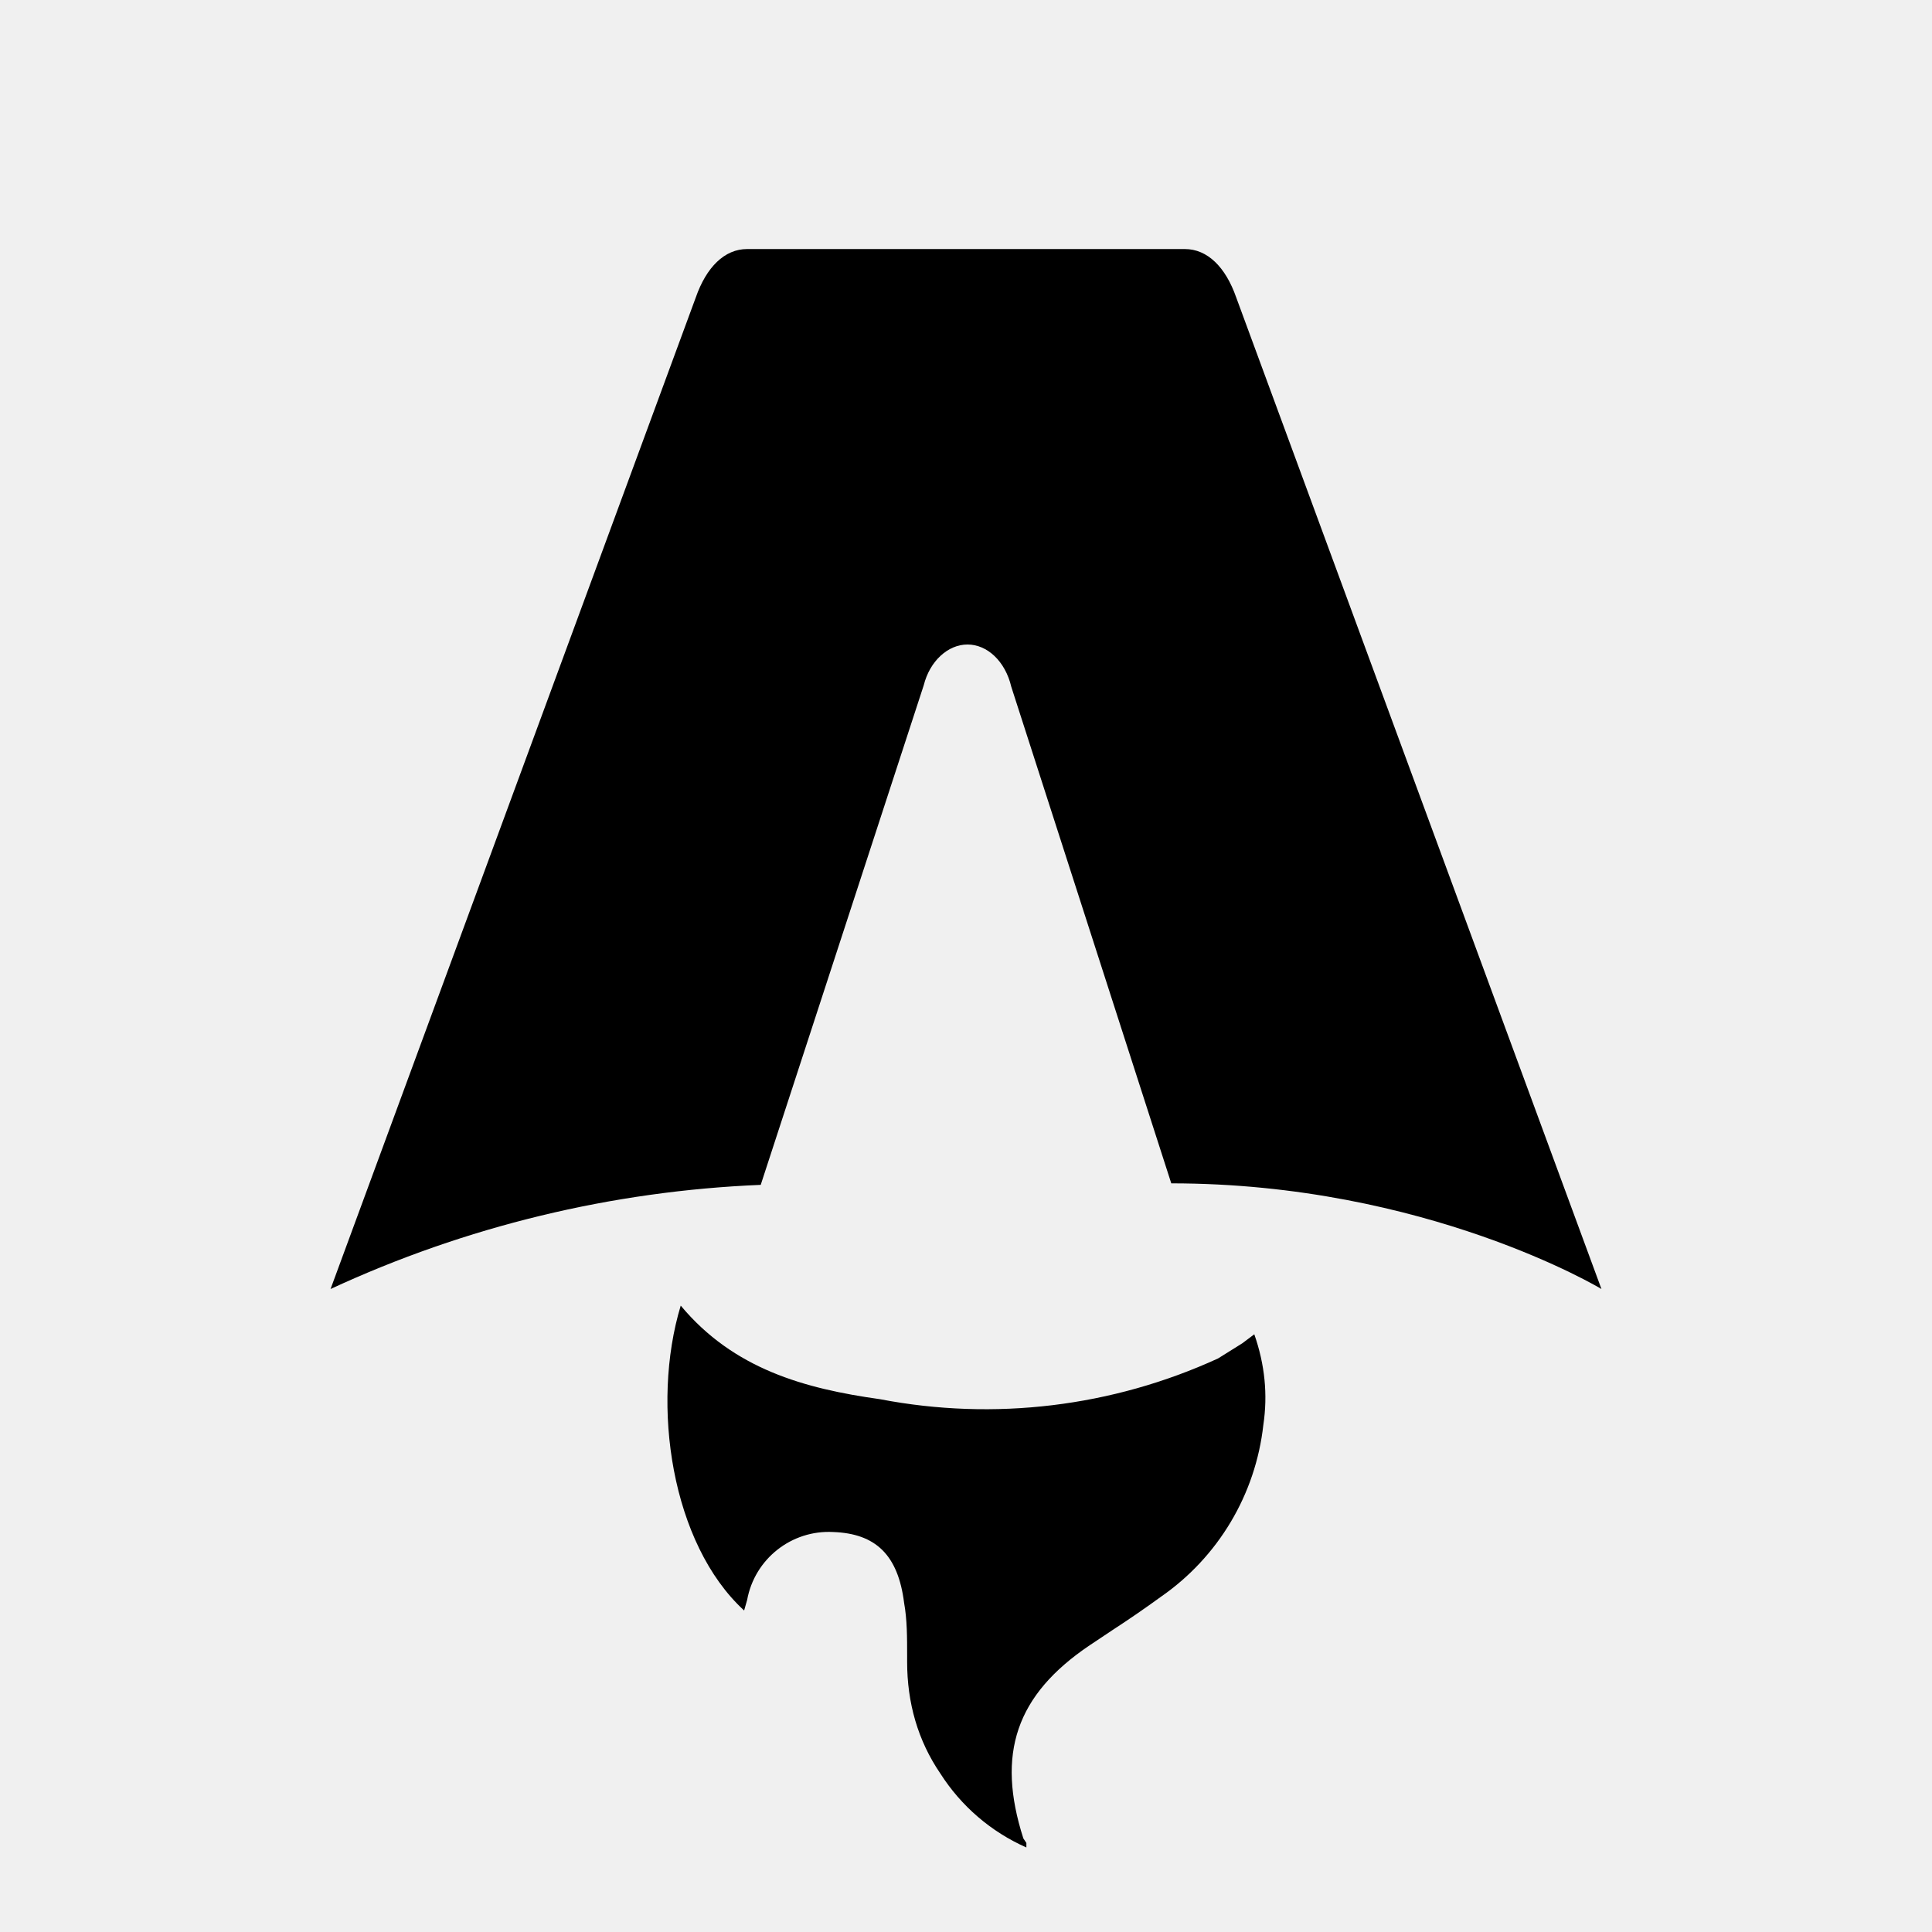
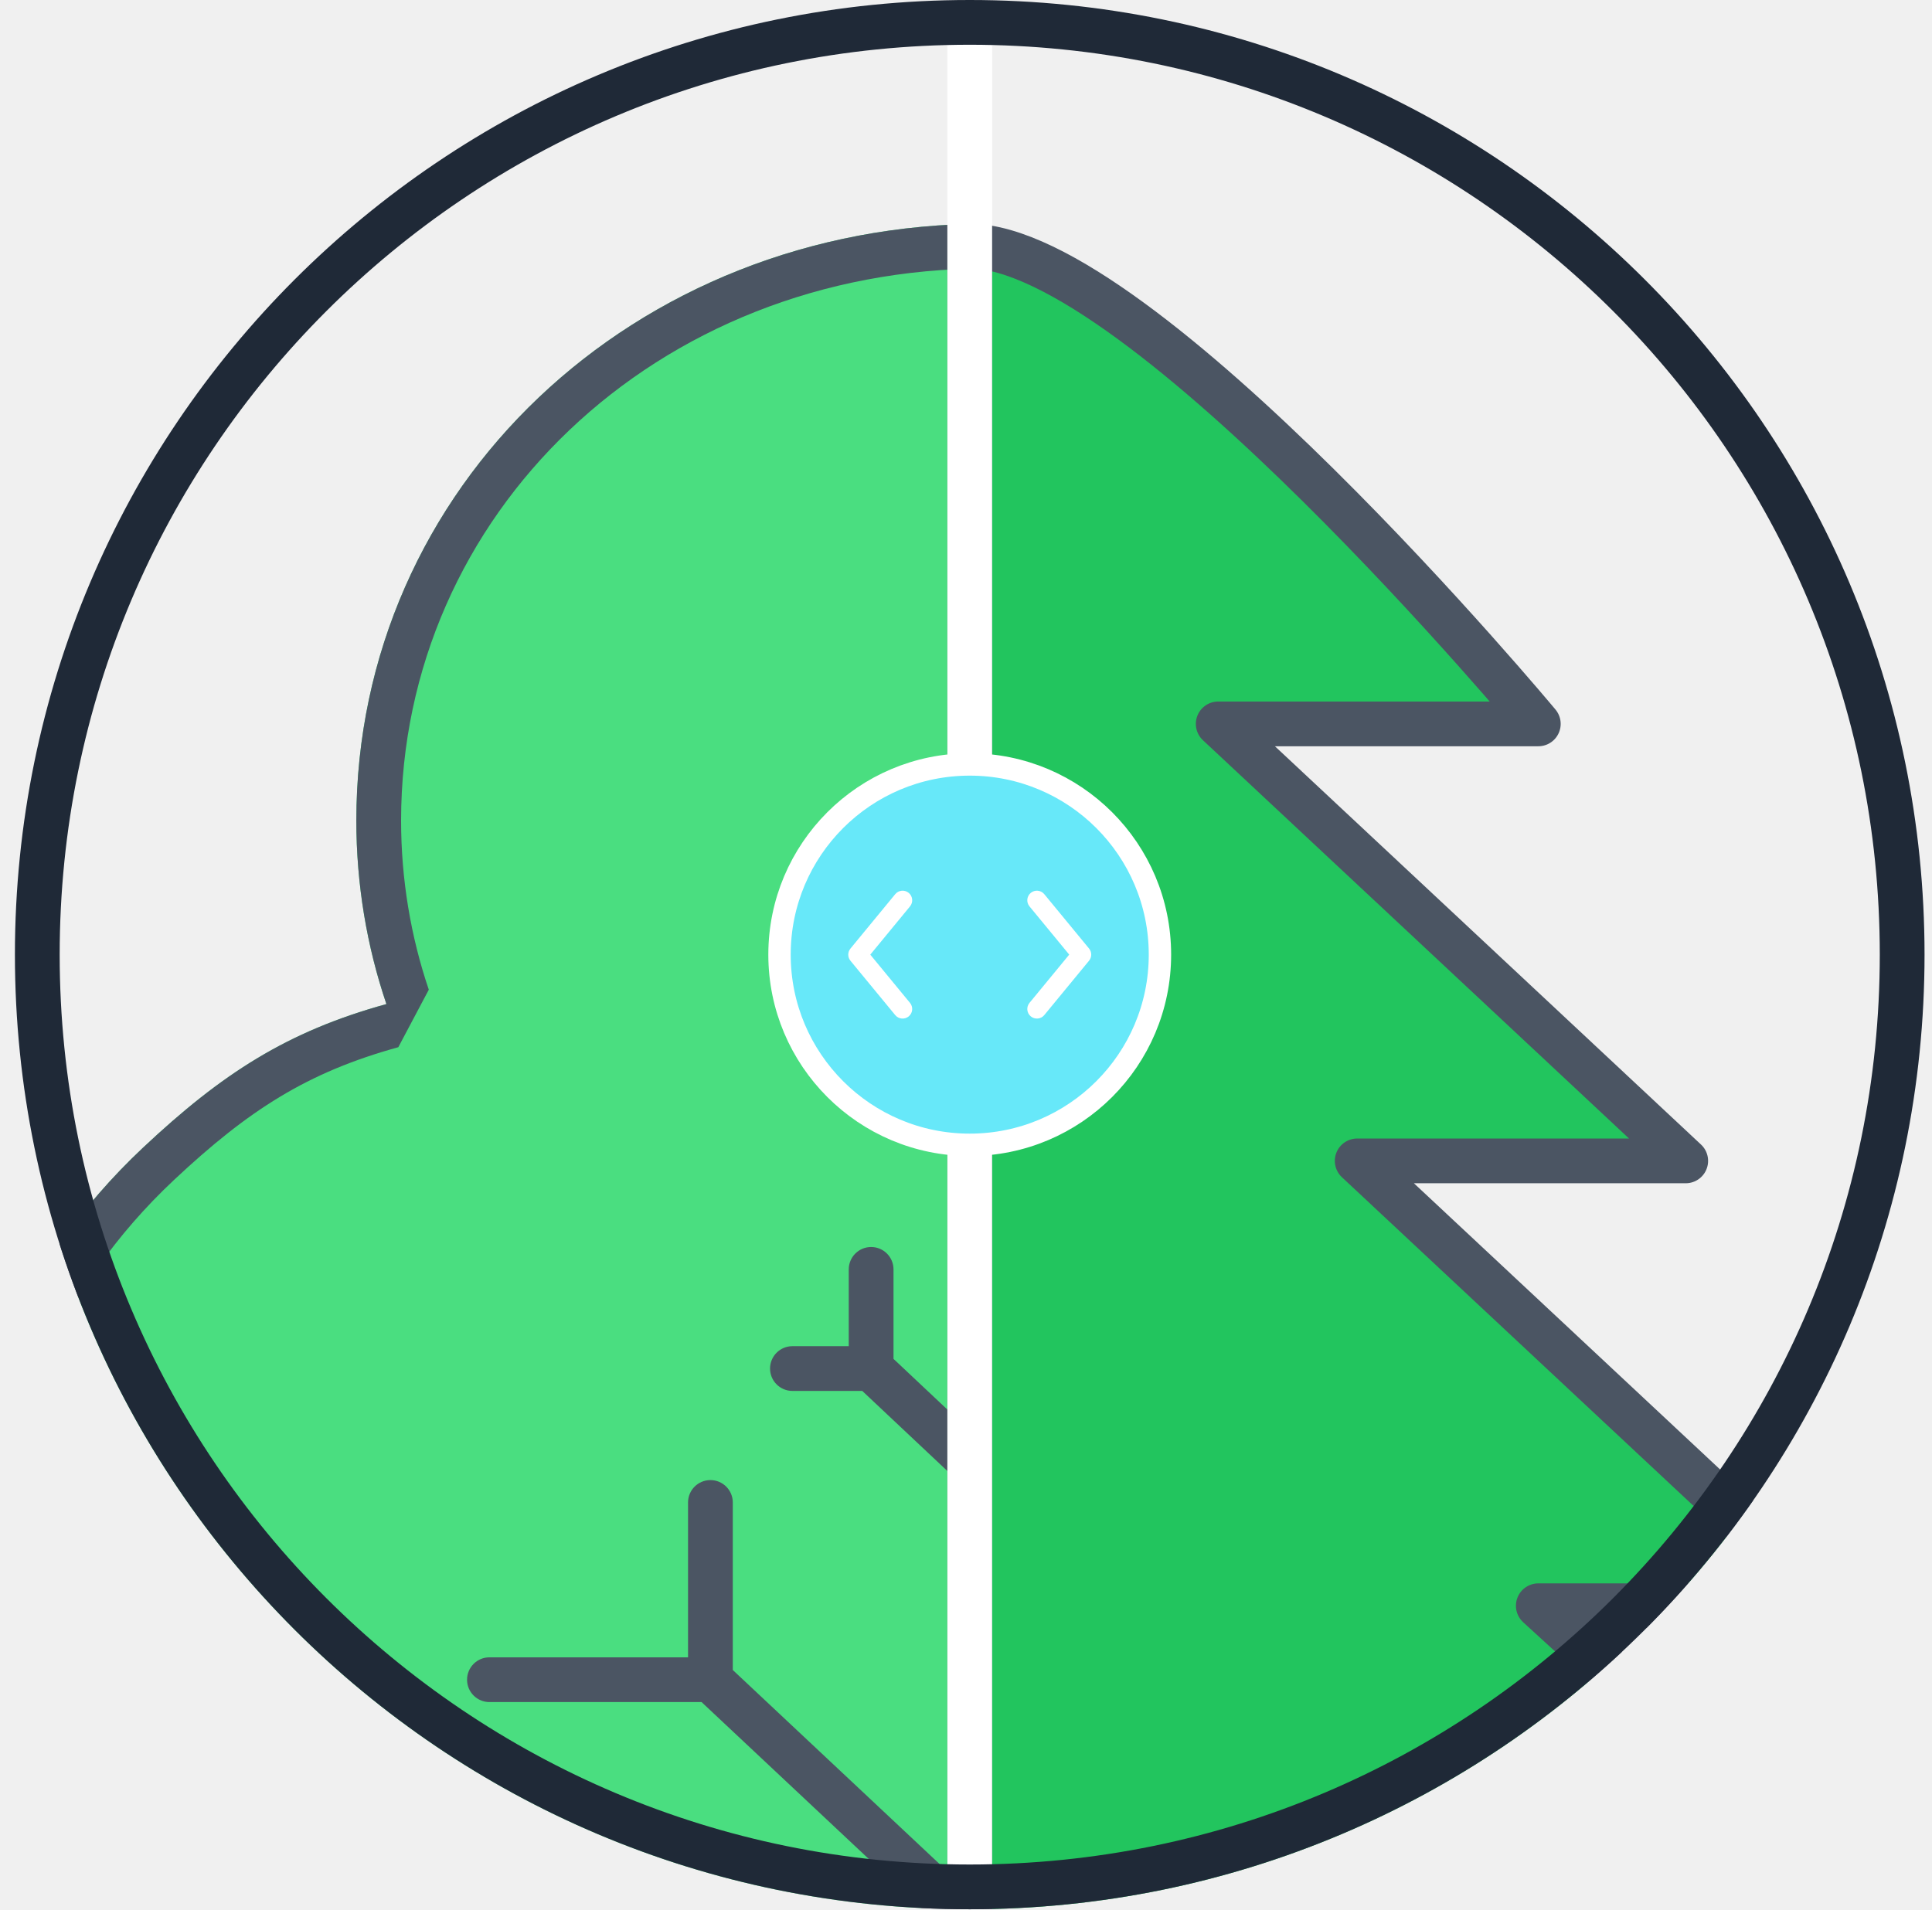
- <svg xmlns="http://www.w3.org/2000/svg" fill="none" viewBox="0 0 128 128">
-   <path d="M50.4 78.5a75.1 75.1 0 0 0-28.5 6.9l24.2-65.7c.7-2 1.9-3.2 3.4-3.2h29c1.5 0 2.7 1.2 3.4 3.2l24.2 65.7s-11.6-7-28.5-7L67 45.5c-.4-1.7-1.6-2.8-2.9-2.8-1.3 0-2.5 1.1-2.9 2.7L50.4 78.5Zm-1.1 28.2Zm-4.2-20.2c-2 6.6-.6 15.8 4.2 20.2a17.5 17.5 0 0 1 .2-.7 5.5 5.5 0 0 1 5.7-4.5c2.8.1 4.3 1.5 4.7 4.7.2 1.1.2 2.3.2 3.5v.4c0 2.7.7 5.2 2.2 7.4a13 13 0 0 0 5.7 4.9v-.3l-.2-.3c-1.8-5.6-.5-9.5 4.4-12.8l1.5-1a73 73 0 0 0 3.2-2.2 16 16 0 0 0 6.8-11.4c.3-2 .1-4-.6-6l-.8.6-1.6 1a37 37 0 0 1-22.4 2.7c-5-.7-9.7-2-13.2-6.2Z" />
-   <style>
-         path { fill: #000; }
-         @media (prefers-color-scheme: dark) {
-             path { fill: #FFF; }
-         }
-     </style>
+ <svg xmlns="http://www.w3.org/2000/svg" width="259" height="256" viewBox="0 0 259 256" fill="none">
+   <mask id="mask0_350_279" style="mask-type:alpha" maskUnits="userSpaceOnUse" x="2" y="0" width="256" height="256">
+     <circle cx="130" cy="128" r="125" fill="#D9D9D9" stroke="#1F2937" stroke-width="6" />
+   </mask>
+   <g mask="url(#mask0_350_279)">
+     <mask id="path-2-inside-1_350_279" fill="white">
+       <path d="M19.197 153.86C-14.399 185.389 -14.399 236.507 19.197 268.036C51.473 298.325 100.007 301.929 133.798 274.022L133.798 267.714V261.407V199.515C133.798 199.515 146.434 48.332 132.319 30C84.806 30 47.769 65.441 47.769 110.03C47.769 118.571 49.182 126.901 51.801 134.628C38.447 138.314 29.733 143.972 19.197 153.86Z" />
+     </mask>
+     <path d="M19.197 153.86C-14.399 185.389 -14.399 236.507 19.197 268.036C51.473 298.325 100.007 301.929 133.798 274.022L133.798 267.714V261.407V199.515C133.798 199.515 146.434 48.332 132.319 30C84.806 30 47.769 65.441 47.769 110.03C47.769 118.571 49.182 126.901 51.801 134.628C38.447 138.314 29.733 143.972 19.197 153.86Z" fill="#4ADE80" />
+     <path d="M98.237 201.455C98.237 199.798 96.894 198.455 95.237 198.455C93.581 198.455 92.237 199.798 92.237 201.455H98.237ZM65.613 222.22C63.956 222.22 62.613 223.563 62.613 225.22C62.613 226.877 63.956 228.22 65.613 228.22V222.22ZM133.798 271.022C132.141 271.022 130.798 272.365 130.798 274.022C130.798 275.679 132.141 277.022 133.798 277.022V271.022ZM131.742 201.699C132.948 202.835 134.847 202.777 135.983 201.571C137.118 200.364 137.061 198.465 135.854 197.33L131.742 201.699ZM131.745 263.595C132.953 264.728 134.852 264.668 135.986 263.46C137.119 262.252 137.059 260.353 135.851 259.219L131.745 263.595ZM133.853 277.022C135.51 277.022 136.853 275.679 136.853 274.022C136.853 272.365 135.51 271.022 133.853 271.022V277.022ZM119.782 170.203C119.782 168.546 118.439 167.203 116.782 167.203C115.126 167.203 113.782 168.546 113.782 170.203H119.782ZM106.231 180.5C104.574 180.5 103.231 181.843 103.231 183.5C103.231 185.157 104.574 186.5 106.231 186.5V180.5ZM92.237 201.455V225.22H98.237V201.455H92.237ZM65.613 228.22H95.237V222.22H65.613V228.22ZM114.726 185.685L131.742 201.699L135.854 197.33L118.839 181.315L114.726 185.685ZM135.851 259.219L97.29 223.032L93.184 227.407L131.745 263.595L135.851 259.219ZM133.798 277.022H133.853V271.022H133.798V277.022ZM119.782 183.5V170.203H113.782V183.5H119.782ZM106.231 186.5H116.782V180.5H106.231V186.5ZM19.197 268.036L23.303 263.661L23.303 263.661L19.197 268.036ZM19.197 153.86L23.303 158.235L23.303 158.235L19.197 153.86ZM51.801 134.628L53.398 140.412L57.484 132.702L51.801 134.628ZM133.798 274.022L137.619 278.648L139.798 274.022L133.798 274.022ZM132.319 30L137.073 26.34C135.938 24.864 134.181 24 132.319 24V30ZM133.798 199.515L127.819 199.015L127.798 199.515H133.798ZM133.798 267.714L127.798 267.714L127.798 267.714L133.798 267.714ZM23.303 263.661C-7.768 234.502 -7.768 187.394 23.303 158.235L15.092 149.485C-21.03 183.384 -21.03 238.512 15.092 272.411L23.303 263.661ZM23.303 158.235C33.325 148.83 41.21 143.776 53.398 140.412L50.205 128.845C35.683 132.853 26.142 139.115 15.092 149.485L23.303 158.235ZM129.977 269.395C98.734 295.198 53.59 292.083 23.303 263.661L15.092 272.411C49.356 304.566 101.28 308.659 137.619 278.648L129.977 269.395ZM53.769 110.03C53.769 69.043 87.825 36 132.319 36V24C81.788 24 41.769 61.839 41.769 110.03H53.769ZM57.484 132.702C55.073 125.592 53.769 117.912 53.769 110.03H41.769C41.769 119.23 43.291 128.211 46.119 136.555L57.484 132.702ZM127.798 199.515V261.407H139.798V199.515H127.798ZM127.798 261.407V267.714H139.798V261.407H127.798ZM133.798 199.515C139.777 200.014 139.777 200.013 139.777 200.012C139.777 200.011 139.778 200.009 139.778 200.006C139.778 200.001 139.779 199.994 139.78 199.984C139.781 199.965 139.784 199.937 139.787 199.9C139.793 199.825 139.802 199.715 139.814 199.57C139.838 199.28 139.872 198.851 139.917 198.292C140.007 197.173 140.136 195.532 140.296 193.439C140.615 189.253 141.055 183.257 141.538 176.005C142.505 161.507 143.648 141.969 144.348 121.841C145.047 101.739 145.31 80.931 144.498 63.934C144.093 55.448 143.413 47.767 142.35 41.538C141.818 38.422 141.171 35.558 140.372 33.081C139.594 30.675 138.559 28.269 137.073 26.34L127.565 33.66C127.844 34.023 128.364 34.946 128.952 36.769C129.518 38.52 130.047 40.784 130.521 43.557C131.468 49.104 132.117 56.242 132.512 64.507C133.3 81.013 133.05 101.438 132.355 121.423C131.661 141.382 130.527 160.785 129.565 175.207C129.084 182.415 128.647 188.373 128.331 192.526C128.172 194.603 128.044 196.228 127.956 197.333C127.911 197.885 127.877 198.307 127.854 198.59C127.842 198.732 127.833 198.839 127.828 198.91C127.825 198.946 127.822 198.972 127.821 198.99C127.82 198.998 127.82 199.005 127.819 199.009C127.819 199.011 127.819 199.013 127.819 199.014C127.819 199.015 127.819 199.015 133.798 199.515ZM127.798 267.714L127.798 274.022L139.798 274.022L139.798 267.714L127.798 267.714Z" fill="#4B5563" mask="url(#path-2-inside-1_350_279)" />
+     <path d="M130 257.412V146.641V33C152.905 33 206.222 97.061 206.222 97.061H163.312L225.984 155.655H181.944L245.745 215.304H206.222L266 270H130.056L130 270L130 263.706V257.412Z" fill="#22C55E" />
+     <path d="M130 257.412V263.706M130 270L266 270L206.222 215.304H245.745L181.944 155.655H225.984L163.312 97.061H206.222C206.222 97.061 152.905 33 130 33V146.641V263.706M130 270L130.056 270M130 270L130 263.706" stroke="#4B5563" stroke-width="6" stroke-linecap="round" stroke-linejoin="round" />
+   </g>
+   <path d="M130 3V253" stroke="white" stroke-width="6" />
+   <path d="M130 153.5C144.083 153.5 155.5 142.083 155.5 128C155.5 113.917 144.083 102.5 130 102.5C115.917 102.5 104.5 113.917 104.5 128C104.5 142.083 115.917 153.5 130 153.5Z" fill="#67E8F9" stroke="white" stroke-width="3" />
+   <path fill-rule="evenodd" clip-rule="evenodd" d="M114.01 128.82C113.619 128.345 113.619 127.661 114.01 127.186L120.01 119.895C120.461 119.346 121.271 119.268 121.82 119.719C122.368 120.17 122.447 120.98 121.996 121.529L116.668 128.002L121.995 134.471C122.447 135.019 122.368 135.83 121.82 136.281C121.272 136.732 120.462 136.654 120.01 136.106L114.01 128.82Z" fill="white" />
+   <path fill-rule="evenodd" clip-rule="evenodd" d="M145.995 127.18C146.386 127.655 146.386 128.339 145.996 128.814L139.996 136.105C139.544 136.654 138.734 136.732 138.186 136.281C137.638 135.83 137.559 135.02 138.01 134.471L143.338 127.998L138.01 121.529C137.559 120.981 137.637 120.17 138.186 119.719C138.734 119.268 139.544 119.346 139.995 119.894L145.995 127.18Z" fill="white" />
+   <path d="M255 128C255 197.036 199.036 253 130 253C60.964 253 5 197.036 5 128C5 58.964 60.964 3 130 3C199.036 3 255 58.964 255 128Z" stroke="#1F2937" stroke-width="6" />
</svg>
